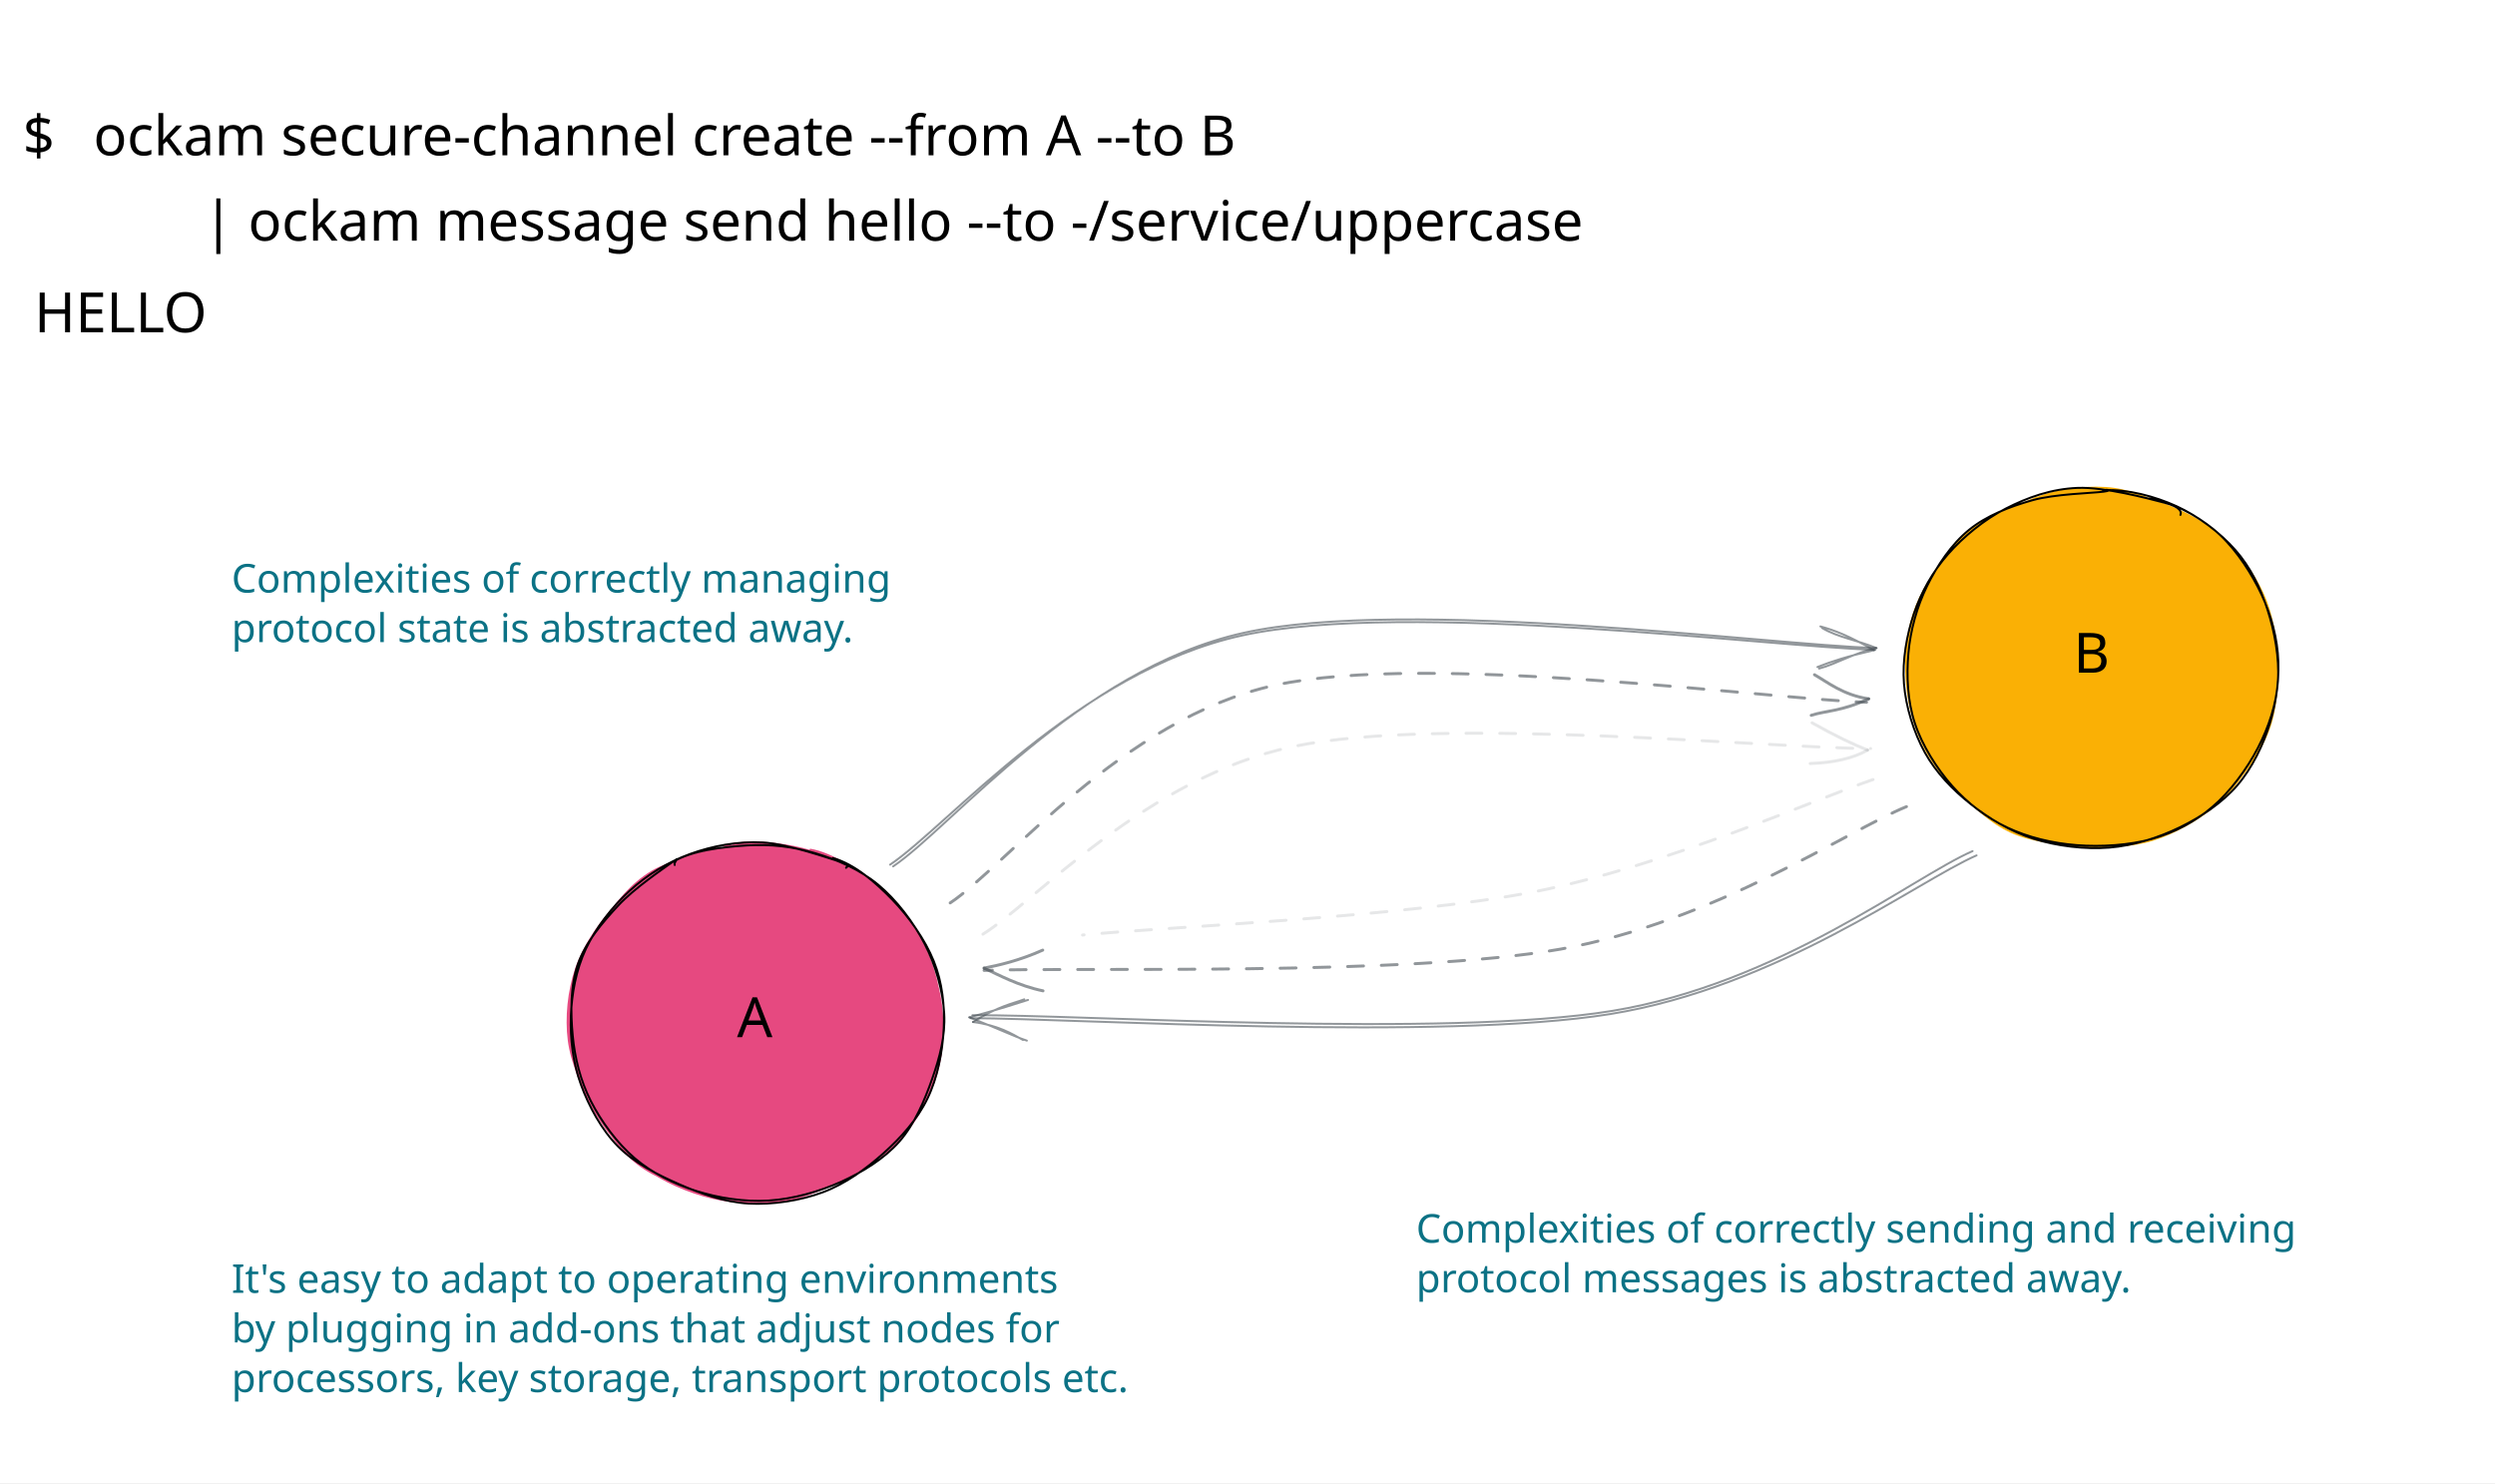
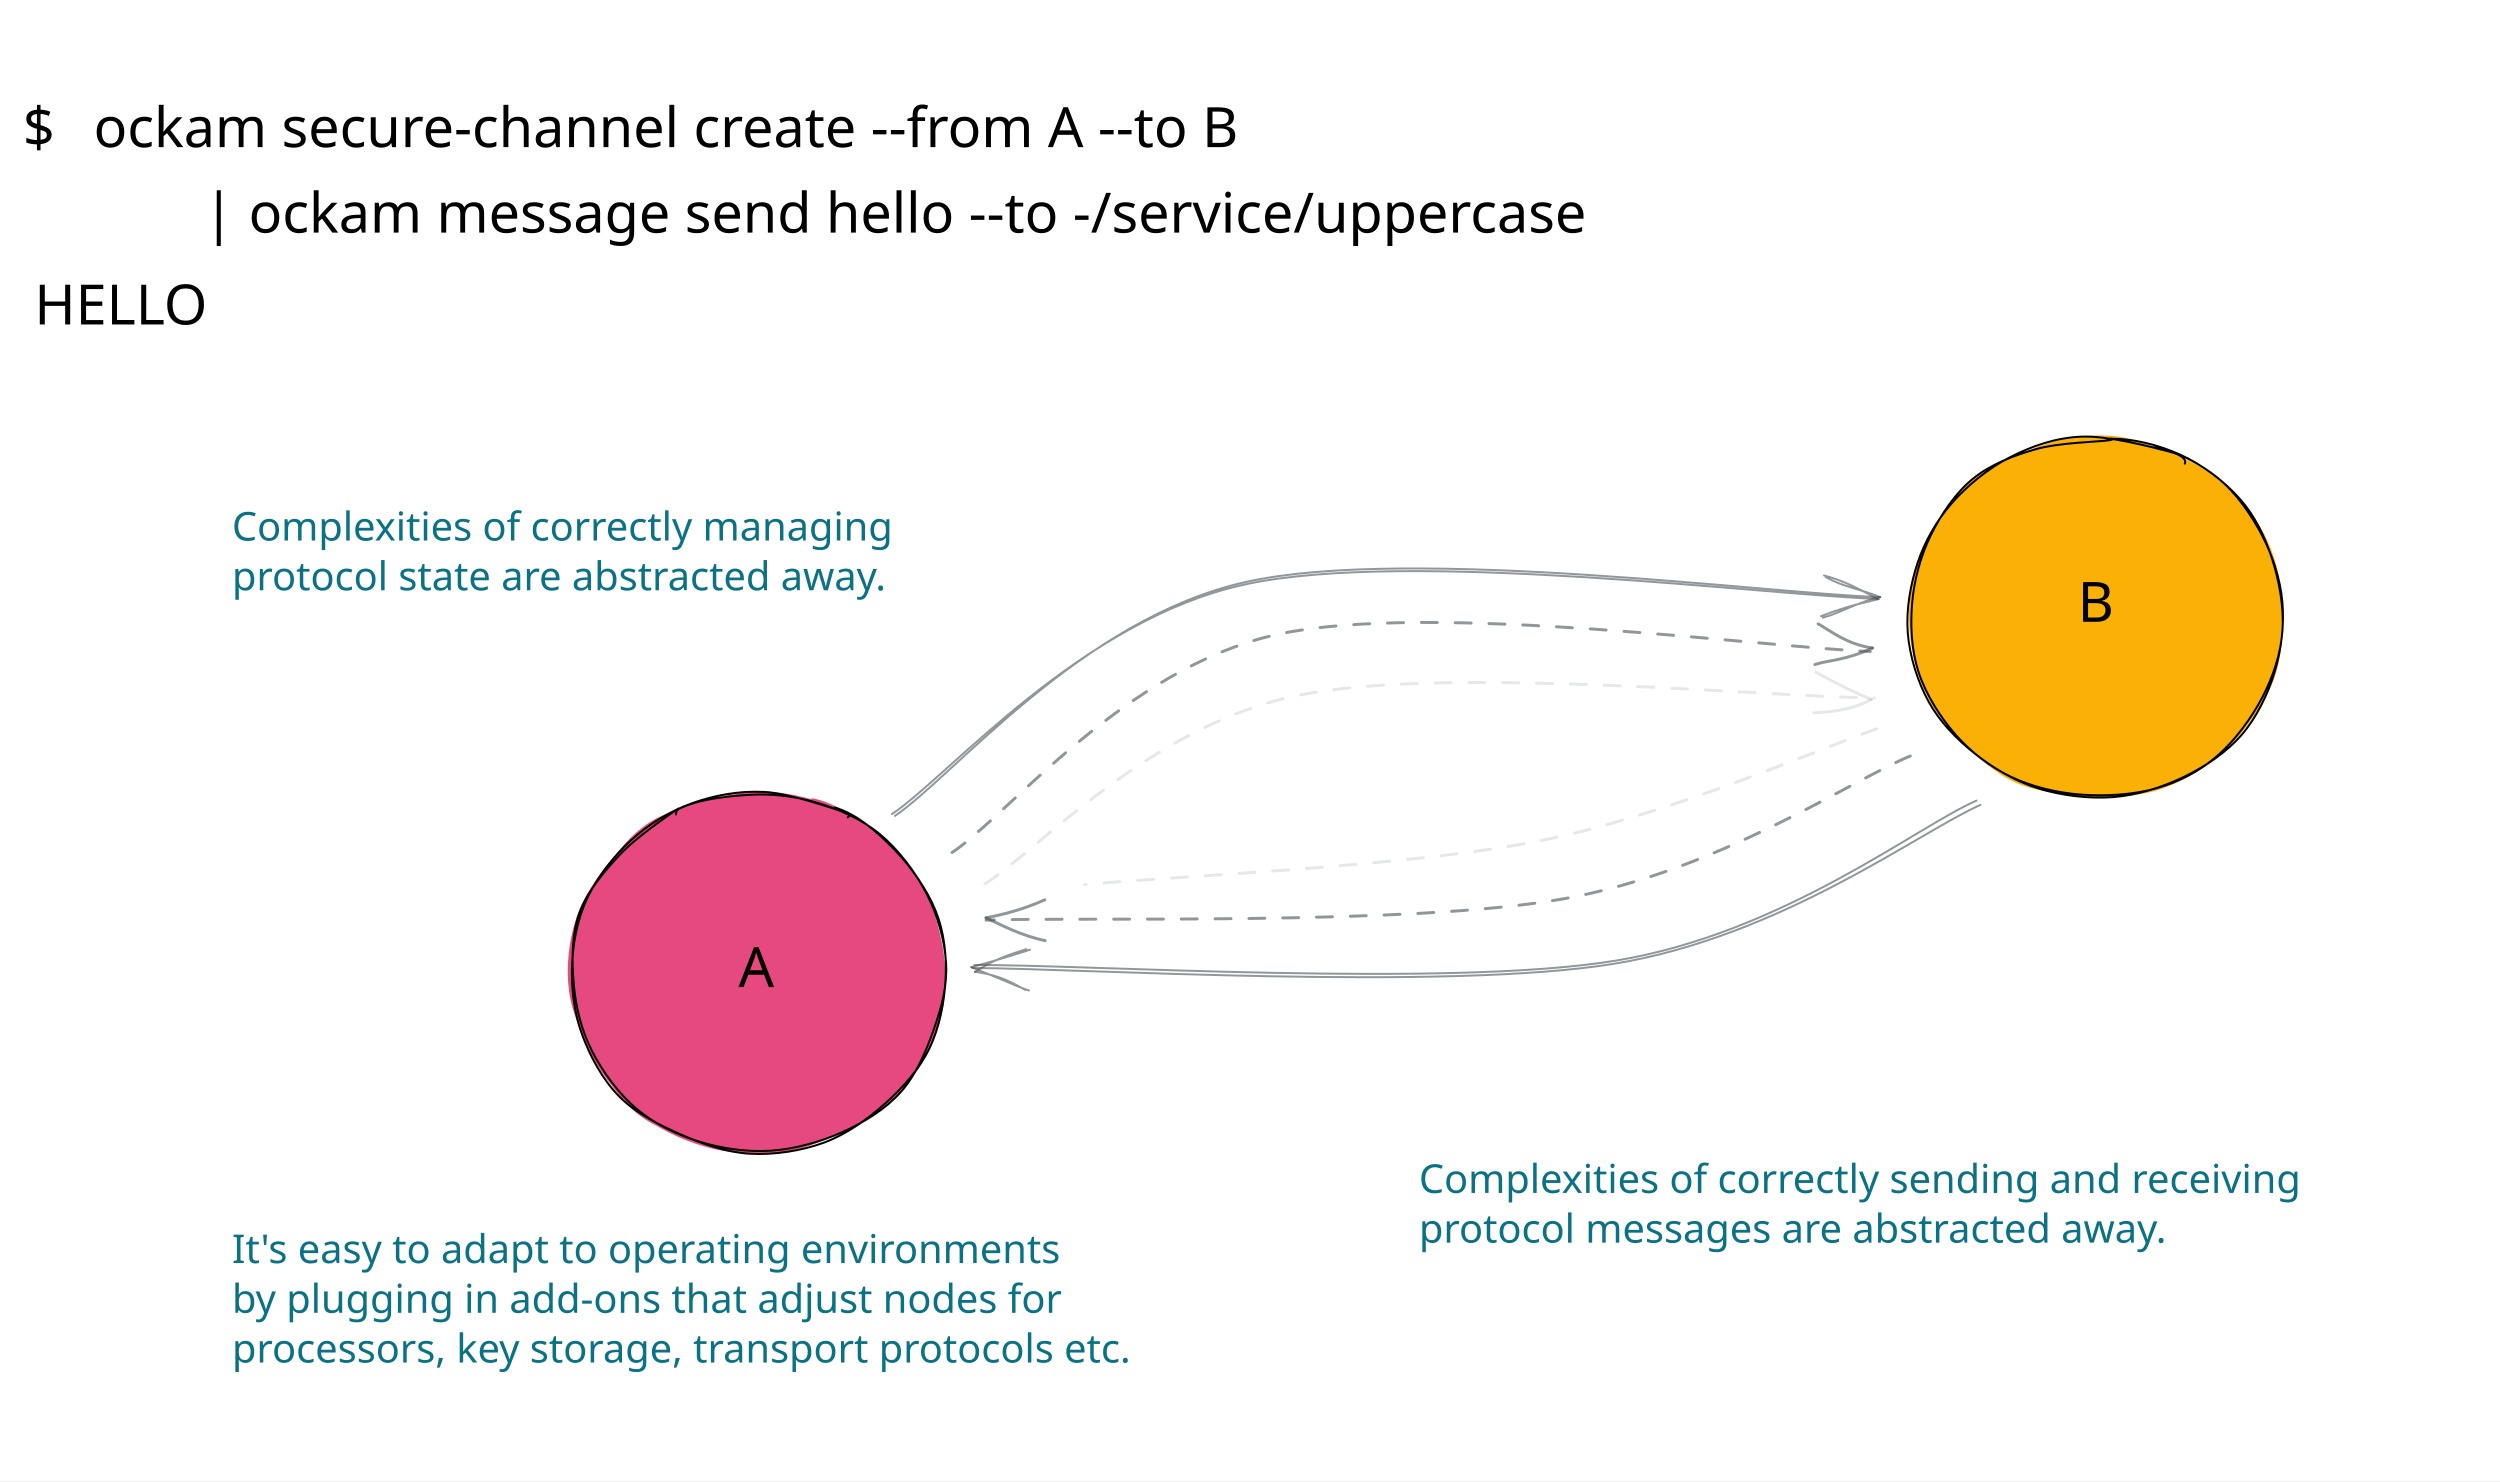
- <svg xmlns="http://www.w3.org/2000/svg" version="1.1" viewBox="0 0 1257.012 747.191" width="1257.012" height="747.191">
+ <svg xmlns="http://www.w3.org/2000/svg" version="1.1" viewBox="0 0 1257.012 744.68" width="1257.012" height="744.68">
  
-   eyJ2ZXJzaW9uIjoiMSIsImVuY29kaW5nIjoiYnN0cmluZyIsImNvbXByZXNzZWQiOnRydWUsImVuY29kZWQiOiJ4nO1cXFlX28hcdTAwMTJ+z6/QIXPOfcGd3pe8QVxiXHUwMDA0QlxiuWG/MydHtmVbIEtGXHUwMDEyNmYm//1Wy2B5kVx1MDAxN8BhlMzowdjdUqvUXd9XS5f485XjrKX9jrf21lnzbmtu4Ndjt7e2btu7Xpz4UVxiXTT7nUQ3cS07s5WmneTtmzdup4OaflqNoitUi9qDy7zAa3thmsCJ/4PfjvNn9jlyo9irpW7YXGa87IKsK79cdTAwMTchnEw2XHUwMDFmRGF2Y4qx0Fx1MDAwNlx1MDAxYiaGZ/jJXHUwMDE23DD16tDdcIPEy3ts09pJvHO30fNNXHUwMDFjf0jq58r/VnHVWX7fhlx1MDAxZlx1MDAwNF/TfjB4LLfWuolHpErSOLryTv162rKSTbRcdTAwMGavS1wimLb8qji6abZCL0nGrok6bs1P+7ZccuNh62BcdTAwMWHeOnnLLfzihFwiRmj+lP3BwyNiXGLHcqRjIMm7KIhiK0lcdTAwMWG7YdJxY5j/XFyeqlu7aoJQYX3+eb2H56RMIUyIXCJa5XdqeX6zlUK3oqpAXHUwMDBlL1tcdTAwMDFiXHUwMDA0I1xcXHUwMDFhooY99s6d3XqmXHUwMDBlf4zOUVi/n6PwJlxicmFtx/tcdTAwMTFcdTAwMTXKr7np1N3BQlx1MDAxM6mxXHUwMDEwXHUwMDE0w+fIXFxcdTAwMDZ+eDU5XFxcdTAwMTDVrnLdyFq/r1x1MDAxN2ulXHUwMDE3XHUwMDA0ficp1EljZmkkUZJKo1xyU0trpEeawvz3TEV3jcuNy13/snezwWZo5IRm/V36SJikiFx1MDAxMEFcdTAwMTlnalxcKzmTiMnJnlx0tXyNs2OuSr5uuFWAd4E6ao0k12PjXHUwMDBmlZFoglxio5pM61wi6IdR2miyMlW878h1Z2RVW43t6NtpNXRNr9s5XG4wP65dh8OHXHUwMDE5UzQ3jqPe2rDn+/q8cdtsj9Odg+NGN/nQ3Lvuf9ruXHUwMDFlna1g3OaH7k59o3raXGKuv3Vd1ozb0V17XHUwMDA1457SrebV4V6lWmuY5nGDnV987pNcdTAwMTWMXHUwMDFiXFycV/d1r/ut8pVcdTAwMTFfNru0U/24XG55t5Pzdlx1MDAxY2xtmW039v2b3mHIN5dcdTAwMWL3/ts8glKKXHT5XHUwMDAyXHUwMDA0RdlMm0mUXHUwMDAxMbAgOYctYii2c9I429hcdTAwMGWqXHUwMDA3rpDVm657fdy/LTdDSW1cdTAwMTBVgpkxq2SvlYQjTbDgUj+ToDzJjcarIyjo4lxcgP1YnbH8l6FcdTAwMTaPW0KGemkmSb3btJBGiJxszWlEXHUwMDExQ1x1MDAxOVx1MDAxM2xpXHUwMDFhiS6uI/ntU/ROXlx1MDAxY388PGxcdTAwMWNWd1x1MDAwZo7K7nrDPCPJsFx1MDAxNmbS01x1MDAwMf5Aimv8bFwimet801xcnCGHsCnqoJwzo5h+XHUwMDE5N/uxupcvcVx1MDAxNKZf/bssdNNjrdtu21x1MDAwZvpjq5QpJUzPxujkJVx1MDAxZdwuu16MnbhcdTAwMTH4zTBDnddcdTAwMThX5dSHKHbYnUadvLdcdTAwMDY3dmG4eLc++Vx1MDAwMFHsN/3QXHKOhkKsXHUwMDFhQFxmVEpIrsjS+Fx0d/eublx1MDAxYo3Lfvzp4ux9es07l1637PhcdTAwMDGTJpFRXFziKVx1MDAwMFx0zFx1MDAxMTZC4bHQduVcdTAwMDCiy1x1MDAwMFxiTLLgXHUwMDAwIGp+QVx1MDAwNG2WXHUwMDAxQZvzXHUwMDExNDCBha6snlx1MDAwNSGCNSdcdTAwMTBr8uUxNN/pKSmGtKCIY07NmKXJbFx1MDAxMLXR9oIk0GtuXHUwMDA0XHUwMDE2yping4hcdTAwMWKGrHlRmGuFiTbTmFwiRFwiXezXQsxccq64fpRfmztUXHUwMDBmKkLvW76/MOSS1I3TTT+s+2FzXFyw+8zm7lx1MDAxMkFSXHUwMDA20tqNlbKCXHUwMDExw0Qowlx1MDAxNCy9oppcdTAwMTExclrT7VipKZJUaVxmXHUwMDEzp2DRYXmnnt5cdTAwMGLri6Wan1xcXHUwMDFhkVxuI6wkXHUwMDE2lFx1MDAxYVx1MDAwM0IpZZSeXHUwMDE2SlwiTmCNKaOGXHUwMDExQviUTIGbpO+idttPYfJcdTAwMGYjP0wnJzmbzVxyXHUwMDBi9pbnTpFcdTAwMDY802jfJCt07IjjgU3+zclRk/1cdTAwMTh+/2O98GyYWiS0XHUwMDE5i9PsUck1edFcdTAwMTAzYTFcdTAwMThcdTAwMDdcdTAwMWKEXHUwMDE5VkwpqUBcdTAwMDNcdM3HezX697FeXHUwMDA1cMFst5xcdTAwMTBcdTAwMDbqZZaP7nsnp19Ogr3TnTo/37ig3kVcdTAwMTNcdTAwMWZcdTAwMWaXnVx1MDAxMlx1MDAwNdHIiMmcdJaAVFx1MDAxOCk8sa7TXkVcdTAwMTWAJ55OiEzkVmlIgVwil/Ge+iS3mVBcInJBSu9V4LHWOV5cdTAwMDXgvFx1MDAxM3i3fup7iVx1MDAxMzWcWlx1MDAxNNuNnKDvtN3QXHUwMDA129/8PezEUVx1MDAxYdWiwFx1MDAwMdinnuMnjluFpXBrILjj9tw+KnRNOFx1MDAxYrvbj3ZNVvQkT8MyV7OwzKRcdTAwMTRcdTAwMWOsw/JcdTAwMTF23Yjr+tFcdTAwMDevXHUwMDFke7e4V9n55G1cdTAwMWWdl1x1MDAxZMpgSFx1MDAwNFKSyWksK6NcdTAwMTGV1lx1MDAwNM6NXHUwMDEwnollwOgyWFbUXHUwMDA2+1x1MDAwNP9EMfZcbrCceJmL4bhh3YEmz++Ow6Fcclx1MDAwZuo24aqfXHUwMDBl2896sqfFMoLPTFx1MDAwN1xisChcdTAwMWOi4eVDmfl51tWAve4mLW+1sYxcdTAwMDZPk5KJ9HhcdTAwMTbLcI64lMrMzaetIJaRzO5QasYgZlx1MDAwMvotStJjjaZcdTAwMTJ795k2glx1MDAxObjjXHUwMDFjP8ak/7rBjF1MqsDdXHUwMDE0xm5fSJKnW4ZhXHUwMDAzxUgzXG7rrVx1MDAxOag4xFx1MDAwZdNxw2pjXHUwMDE5iLAow1x1MDAxYcNUSU0pMyP1XHUwMDA3o1JcdTAwMTHrl1x1MDAxYlx1MDAwNiopXHUwMDE54/LnjmakXHUwMDAw9PCCaCbX5YXhzCxkZFx1MDAwM1x1MDAxOYNcZsQy1Nhcblx1MDAwN3vKI6OZmaxcYks1M5xcdTAwMDHDzrWhePlwZv42UVl9IGYgttZcdTAwMWOCRKMgvJvcsjRIXHUwMDFigD0zWlx1MDAxMTWSo1xcPTveJ2VcdTAwMDXD2Fx1MDAxOMy5yUPNIT1qgrhiXHUwMDA2/FPANKA/P+Uh40NAQVxihKG/Mkc+ho7At8VUSSmJZJhTMnLWfWpcdTAwMDXCWW3AMFx1MDAxMoIlZlx1MDAxMDc+jSNcdTAwMWaThYLbKFhpLVx0kKTUQsppsThcdTAwMTJcdTAwMWP4XHUwMDEzzDJMK5FS/9QkWbG771x1MDAwNsM0XHUwMDAz749rtz2UmdDrhePNRos9pnCyKsYkc4JGXHUwMDEwx2hY2KVcdHP+/ndZ/UjCrLGCiFFcdTAwMDGmwGaNpMSyvSUjbGZcdTAwMGXQJlxmt1brhzqUXHUwMDEyXHUwMDAxgIwy1JAxSXLGpFx1MDAwMG+gJFxumkIl1XlcZvTAmFxuK6GBNv+lzGGOXHUwMDFjVlx1MDAwNVxcXHJb0ylJnlx1MDAwNMlcdTAwMWQ4arO0Wlx1MDAxM6rA22Pa/HjGpNwwg4VkYKTBP5JcdTAwMDW+Llx1MDAwNS+MMHCh4DTOwFH6yVx0U3FcdTAwMDSePdNC8DHdtoeiSIDW0qFWL1x1MDAxY24mVOwxXHUwMDA1kpXR5UiRymRcdTAwMDU5xFx1MDAwNlRcdLV8ue78sp6y0qU2XHUwMDFhXGaVKdiFXHUwMDA3n1x1MDAwNFbYXHUwMDE4Slx1MDAxNofdlD6DJblAcFx1MDAxNyxBnSjHRSxcdJytlTaFheRcIuNy9UvT4yOibsqlwTBVmlt21KKAiTSSTGhl9MBcZk5cdTAwMTPRyoNu4ERcbiGiXHUwMDAxX1JjTcW0P0lcdTAwMDViXHUwMDFj3CVitGCgdWTazf2Z6JFcYokmNt/tUVx1MDAxOVHkRUPMhMXDQFhcdTAwMDLuhFx1MDAxNkDCQq3Mg6SETrZcdTAwMGVjbim4wlZplnch51x1MDAxNk2XlVx1MDAxM1x0qFwisiW8fKquXHUwMDAyXFwxXHUwMDA0cdFkne7KSVx1MDAxMVx1MDAwMno088VcdTAwMWGdwXycsYdcdTAwMDE2XHUwMDFjXGY4IF+jX5BcdTAwMGZcdTAwMWbDPVx1MDAwNFx1MDAxY0FcZm6Ftpk8js20v8hsVlx1MDAxMFRbaWAoYCCyoKRi/EFWy0pjfav22DAyikoxQUpAVXqwxbZwiFx1MDAwMq20x4g+PpKGZm1+XG460zFcdTAwMDNcdTAwMDayO4Jy+f2Q/lx1MDAxN3zwJfx4eXfalKfX5OiYvNuqlD3xx1x0Q1nZ//TrfZwhvtAve3Z1ZIFcdTAwMWI2XVx1MDAxZMm4Zlx1MDAxMMzo4j2PXHUwMDFjaF9MXHUwMDFhn22fmq2Tve7hbqNXv/rWbj3UtZdyh3TpXHUwMDFhyt/KUEP529NqXGaInFx0M0GMXHUwMDEyXHUwMDAw6OVhZnaD6lx09vb6XHUwMDFicv9CJMF72roofY1cdTAwMDHnXHUwMDA2McVcbiz9y8BMUrVcZs6osrtRXFxcdTAwMTRb9X9cdTAwMDTOYCi37SReXHL0plJruWHoXHUwMDA1Ti32bNFNpdKIo7azXHUwMDAxX9LIKUVV82PEfVx1MDAxYXb17NxcdTAwMDWhhjGItZZ/+/3WdK9uI5lcdTAwMWOcblx1MDAxY6VHweVcdTAwMTGPXHUwMDBlSv9cboFNskvMXHUwMDA0XHUwMDExk+/yUS1fXHUwMDAwvCrfr5n7XG5cdTAwMDGAXHUwMDFjwmz6XHUwMDBmXHUwMDA271/OXHUwMDAwXHUwMDBm96UzWYmN0/KCIFx1MDAxYWCg8ibx4q5f897cdDpeXFxzR99e/ftA/Fx1MDAxNLGfXHUwMDA2ZjUnXHUwMDExSUGPXHUwMDE5Wd5cdTAwMTB/Zo390zPtn7Rjc6H3r8hRXHUwMDEyXHUwMDA2ZccyoHVcdTAwMDaWXHUwMDE5o0hcdTAwMTiyoPznuVg2S71OR4j9V1x1MDAwMdzI0jm86sWw/OH9/v7nMqBzIMiT8GZm75PanCmmlOLlXHUwMDAx986waszUdtzqXHUwMDFjXHUwMDFjfdG79bttUis74GZcdTAwMTfKa8qQ4Fx1MDAwNI9DcdXFtVx1MDAwMlx1MDAxN1x1MDAxNNdcdTAwMTYktJjNZmNGi1x1MDAxMVdKKC1dXbub/idxPDfpO2BM3LrbSe2XXGJMiZvaXG5UL+z6cVx1MDAxNGaS/1x1MDAxZVb7Tie4adqyc8dcdTAwMGbh/HolXG5cdTAwMTMnbbkp/Li8SVInjOpe4jSiOCtXrcFsRHGy7lxceX0nSaNcdTAwMThs2LozWJUoTp2HilaQIa0hp1x1MDAxMNNSvyimSzYjXHUwMDAzcnl1T9lrbqfz1Vb5rz2kJkFcdTAwMTf9+v2y58+11vW93mbRf67JXHUwMDBlO2pGWJZcdTAwMTm8LFx1MDAwMfv91ff/XHUwMDAzOTqeXHUwMDBiIn0=
+   eyJ2ZXJzaW9uIjoiMSIsImVuY29kaW5nIjoiYnN0cmluZyIsImNvbXByZXNzZWQiOnRydWUsImVuY29kZWQiOiJ4nO1cXFlX28hcdTAwMTJ+z6/QYeac+1x1MDAxMnd6X/JcdTAwMDYhXHUwMDEwXGIh5Ib9zlx1MDAxY45sy7ZAlowkbMxM/vutlsGyvFx1MDAxYlxmY5LRQ1wid0utUnd9Xy1d4q83jrOWdlve2ntnzbutuIFfjd3O2lvb3vbixI9C6KLZ7yS6iSvZlY00bSXv371zWy1U99NyXHUwMDE0XaFK1Ozd5lx1MDAwNV7TXHUwMDBi01x1MDAwNC78XHUwMDFm/Hacv7J/XHUwMDA3XHUwMDFlXHUwMDE0e5XUXHLrgZfdkHXlz1wiXHUwMDE0q+Hm/SjMXHUwMDFlTDjHWnLOTP9cbj/ZhFx1MDAwN6ZeXHUwMDE1umtukHh5j21aO46379Y7vonjT0n1TPlcdTAwMTclV53mz635QfA97Vx1MDAwNr3XciuNm3hAqiSNoyvvxK+mXHL79KH2/n1JXHUwMDA005bfXHUwMDE1Rzf1RuglSeGeqOVW/LRr2zDut/am4b2Tt9zCL04oYoSKfqO9jVKJuFC40NGT5ENcdTAwMTREsZUkjd0wabkxzH8uT9mtXFzVQaiwOv26zsN7UqZcdTAwMTAmRFx1MDAxMa3yJzU8v95IoVtRjqQycrAz8bJcdTAwMDUgRjDCpSH5XG7aXHUwMDA3t3aqmTb8OThFYfV+isKbIMhltVx1MDAxZFx1MDAxZlx1MDAwNzQov+emVXV760ykxkJQXCJcdTAwMTWXst9cdTAwMWb44dXwcEFUucpVI2v98Xa8UnpB4LeSsSppzESFVJJKo1xyU3MrpEfqwvz3VEV3tcv1y1x1MDAxZP+yc7POJijkkGL9U+pImKSIXHUwMDEwQVx1MDAxOWeqqJScScTkcM+QVv6Gs2OqRv5Wc8tcdTAwMTiLMdqoNZJcXFx1MDAxN8bv61wi0Vx1MDAwNFx1MDAxMUZ1XHUwMDAxXHUwMDEyPV1cdTAwMTRcdTAwMTRcdTAwMWKljSZLU8X7jlxcd1x1MDAwNla1UduKLk7KoWs67dZhgPlR5Trsv0xB0dw4jjpr/Z5cdTAwMWZvp43bZLucbu9cdTAwMWbV2smn+u5198tW+/B0XHTj1j+1t6vr5ZNacH3Rdlk9bkZ3zSWMe0I361dcdTAwMDe7pXKlZupHNXZ2/rVLljBucH5W3tOd9kXpOyO+rLdpq/x5XHUwMDE58m4lZ8042Nw0W27s+zedg5BvzDfu/dlcdTAwMTSCwkox8Vx1MDAxMlx1MDAwNEVcdTAwMTlcdTAwMTluzVx1MDAxOcqAXHUwMDE4WJD5TSbbPq6drm9cdTAwMDXlfVfI8k3bvT7q3q42Q0ltXHUwMDEwVYJcdTAwMTksh6ymJFx1MDAxY2mCXHUwMDA1L9qrR1x1MDAxMJQnudF4eVx1MDAwNFx1MDAwNV2cXHUwMDBisFx1MDAxZsszlv8y1OxxV5ChXppJUu82XHUwMDFkSyNEXHUwMDBlt+Y0ooihjFx0NjeNROfXkbz4XHUwMDEyfZDnR59cdTAwMGZcdTAwMGVqXHUwMDA35Z39w1X3vGGekWRYXHUwMDBiM+zpXHUwMDAwfyDFNX4ykUz1vWkuTp9D2FxidVBcdTAwMWJcdTAwMDIppl/EzV5Y9/IljsL0u39nZ5nqQuuW2/SDbmGVMqWE6VlcdTAwMWacvMSDx2X3i8KF64FfXHUwMDBmM9R5taIqpz5cdTAwMDSx/e40auW9XHUwMDE1eLBcdTAwMGLDxTvV4Vx1MDAxN4hiv+6HbnDYXHUwMDE3YtlcdTAwMDBioFJCckXmxk+4s3t1W6tdduMv56dcdTAwMWbTa9669Nqrjlx1MDAxZjBpXHUwMDEyXHUwMDE5iMvwXGKAXHUwMDA05lxim1x1MDAxOVx1MDAwMezTXHUwMDAxROdcdTAwMDFcdTAwMTCYZMFcdTAwMDFA1PyEXGLaWFx1MDAwNVx1MDAwNG1MR1DPXHUwMDA0jnVl9SRcYlx1MDAxMaw5gViTz4+h6U7PimJIXHUwMDBiijjmtJhiyWxcdTAwMTC10bYhvODmXHUwMDBlQ4hcdTAwMWKBhTLm8SDihiFrXlx1MDAxNOZaYaLNKKZcYpFIj/drIeZcdTAwMDZXXFwv5NfmXHUwMDBl1YOK0PuWXHUwMDFmL1xmuSR143TDXHUwMDBmq35YL1xudp/Y3JkjSMpAWrmxUpYwYphcYkWYgqVXVDNcIlx1MDAwNi6ruy0rNUWSKo1h4lx1MDAxNCw6LO/I23thdbZU05NLXHUwMDAzUmGElcSCUmNAKKWM0qNCScRcdKwxZdQwQlxiXHUwMDFmkSlwk/RD1Gz6KUz+QeSH6fAkZ7O5bsHe8NxcdTAwMTHSgHdcdTAwMWHsXHUwMDFiZoWWXHUwMDFksVx1MDAxONjkZ06OmuxH//zPt2OvhqlFQptCnGaPUq7Js4aYXGKL3jjYIMywYkpJXHUwMDA1XHUwMDFhSGg+3pvB/1x1MDAxN/UqOJ5IiVx1MDAxNmeGYDY/I3aOT75cdTAwMWRcdTAwMDe7J9tVfrZ+Tr3zOj46WnVGXHUwMDE0RCMjhjPSWf5RYURne+VlwJ14PFx1MDAxZjKVU0mfXHUwMDAxRS7jPfNJblx1MDAxM6FE5II8Z/abSsX5U51cblxcaJ3iVFx1MDAwMMxbgXfrp76XOFHNqUSx3cZcdLpO01xyXTD99T/CVlx1MDAxY6VRJVxuXHUwMDFjQH3qOTCZjluGtXArILnjdtwuXHUwMDFh65pwVnjcc7smy3qVx4GZT/ZvJCGMY7HAZkLViOvq4SevXHUwMDE5e7e4U9r+4m1cdTAwMWOerTqawZRcYqQkk6NwVkYj0GswglNjhCfCXHUwMDE5YDpcdTAwMGacVUYsXHUwMDA0v8xmXHUwMDE2I2ahzazngnPiZU6G44ZVXHUwMDA3mjy/XVx1MDAwNERcdTAwMTNe1K3DXa9cdTAwMGbeT3u1x8Uzgk9MXHRcYiY0h4h4fuM9Pde6XHUwMDFjuFfdpOEtN57R4G1SMpRcIs/iXHUwMDE5zlx1MDAxMZcjm8nLj2cks7uUmjGImzhcdTAwMWabqMdcdTAwMWGNuFx1MDAxMffZNnCwwCVcdTAwMDdm/jeg6YVcdTAwMGWUKmKMMHZcdTAwMGJDkjzl0lx1MDAwZlx1MDAxZChGmlFYb81AxSF+XHUwMDE4jVx1MDAxZJZcdTAwMWLPQJRFXHUwMDE51lx1MDAxOKZKakqZXHUwMDE5qEFcdTAwMTiUiljf3DBQSclcdTAwMTiXrzuikVx1MDAwMtDDx0Q0uS7PXGZpJiEjXHUwMDFiyFx1MDAxOGQgnqHGVjnYS1x1MDAxNoxoJrJcIptcdTAwMWPSXHUwMDEwMO1cXFx1MDAxYorn37CcvlW0ql5cdTAwMTAzXHUwMDEwX2tcdTAwMGWBolFcdTAwMWPz4W1Lg7RcdTAwMDHYM6NcdTAwMTVRXHUwMDAzecrls+N9YlYwjI3BnJs8qujToyaIK2aYlIBpQH9+yUPWh4CCXHUwMDEwhlx1MDAxNym3eHVcdTAwMWO5XGJcdTAwMWSBd4upklJcdTAwMTLJMKdk4Kr79FxuxLTagGEkXHUwMDA0S8wgeHxcdTAwMWNHLpKJgscoWGktXHSQpNRcIvc4c7E4XHUwMDEyXHUwMDFj+Fx1MDAxM8wyTCuRUr9qkizZXHUwMDFkeINhmoH3i9ptXHUwMDBmZYb0euZ4k9Fij1x1MDAxMZwsizFcdJ9YXHUwMDE1yUBcdTAwMWOjYWHnJszpe+Cr6kdcdTAwMTJmjVx1MDAxNcSMXG4wXHUwMDA1Nlx1MDAwYucklO0vXHUwMDE5YbNzgDZhuLVaz+pQSlx1MDAwNFx1MDAwMDLKUENcbpLkjElcdTAwMDHeQElcdTAwMTQ0hUqq8yDogTFcdTAwMTVWQlx1MDAwM23+S5n9PDmsXG64XHUwMDFhIFx1MDAxOba5kFFcdTAwMDeO2kyt1oQq8PaYNs/PmJRcdTAwMWJmsJBcZow0+EdyjK9LwVx1MDAwYiNcZlxcKLiMM3CUXjlhKo7As2daXGJe0G17KIpcdTAwMDRoLe1r9czhJkLFXHUwMDFlIyBZXHUwMDFhXVx1MDAwZVx1MDAxNKpcZtElhdiAKqHmz7JNL+1ZVbrURoOhMmN24sEngVx1MDAxNTaGktlhN6VPYEkuXHUwMDEwPFx1MDAwNUtQJ8rxOJZcdTAwMDTO1kpcdTAwMTfL9lx1MDAxZfhRZFxcrn5qelxcIOqmXFxcdTAwMWFcZlOluWVHLcYwkUaSXHStjO6ZwVFcIlp60FxynEghRDTgS2qsqVx1MDAxOPUnqUCMg7tEjFx1MDAxNlxmtI6MurmviVx1MDAxZYmQaGhcdTAwMDPeXHUwMDFlpVx1MDAwMUWeNcREWDxcZoQl4E5oXHUwMDAxJCzU0jxISuhwa77zILjCVmnmdyGnXHUwMDE2Tq8qJ1x1MDAxMlBFZMt4+UhtXHUwMDA1uGJcYuKi4VrdpZNcIlx1MDAwNPRo4rc1OoN5kbH7XHUwMDAxNrHbQ+Be/Mx8uFxi91x1MDAxMHBcdTAwMDQxuFx1MDAxNdpm8jg2o/5cIrNZQVBtpYGhgIHIjLKK4ossl5Vcbn3L9tgwMopKMURKQFW6t8k2c4gxWmmPXHUwMDAxfVxckIYm7X+KgUTXyNd9XHUwMDEyaymlnn9DpPtccu9/XHUwMDBiP1/endTlyTU5PFwiXHUwMDFmNkurnvnjhKGs9n/0XHUwMDEzP5vRnemYPblEcoxcdTAwMWY2WlwiybhmXHUwMDEwzejxm1x1MDAxZTnSvpk0Pt06MZvHu+2DnVqnenXRbDxcdTAwMTS3L3uTVIAjkVx1MDAwYvTchZS/r0Ih5e+PqzMgelwiziCAw9iQXHUwMDAxXHKbXHUwMDA1M7NcdTAwMTOUj7G3212Xe+dcIlx0PtLG+cqXXHUwMDE5cG5cdTAwMTBTbIypf1x1MDAxOZhJqubBXHUwMDE5VXY7iovxZv2XwFx1MDAxOVxm5TadxKuA3pQqXHI3XGa9wKnEnq28KZVqcdR01uEkjZyVKG1eRNxHYZfiidjlRDGJ6fzQvTXtq9tIJvsn64fpYXB5yKP9lf+KwObYJWaCiOHP+Vx1MDAxONYvXHUwMDAwXZVv10z9ilx1MDAwMCBcdTAwMGVRNv2Fofu300PDfelMVmLjNLwgiHpcYii9S7y47Ve8dzetllx1MDAxN1fcwVx1MDAwZlj/OVxiP0bsx5lhM1x1MDAxMcosU9JFyn++streyan2j5uxOdd7V+QwXHSDVccyoHVcdTAwMTKWXHUwMDA1R1x1MDAwMvyQ6dU/T8WymeuLOkLsX1x1MDAwYuBG/sLu7qePe3tfV1x1MDAwMZ09QVx1MDAxZYU3IyZuk1LMwHBcdTAwMThi5k9yfTCsXHUwMDFjM7VcdTAwMTU3WvuH3/RO9W6LVFZcdTAwMWRwk4vlNWNIcIKLUFxcdnWtwGOqa8fks5hNZmNGxyNu2VBcdTAwMDJoXHUwMDBmVMc+d3ntTvqfxPHcpOuAMXGrbiu1J1x1MDAxMZhcdTAwMTI3tVx1MDAxNahe2PbjKMwk/yMsd51WcFO3leeOXHUwMDFmwvXVUlx1MDAxNCZO2nBT+HF5k6ROXHUwMDE4Vb3EqUVxVq5agdmI4uStc+V1nSSNYrBhb53eqkRx6jxUtIJcZmlcdTAwMDU5YzEt9YtiesVmpEcub+4pe81ttb7bQv+1h8wk6KJfvV/2/L3W2r7X2Vx1MDAxOPfHa7LDjppcdTAwMTGWZVx1MDAwNi/Lv/548+P/wJKfLCJ9
  <defs>
    <style class="style-fonts">
      @font-face {
        font-family: "Virgil";
        src: url("https://unpkg.com/@excalidraw/excalidraw@0.14.2/dist/excalidraw-assets/Virgil.woff2");
      }
      @font-face {
        font-family: "Cascadia";
        src: url("https://unpkg.com/@excalidraw/excalidraw@0.14.2/dist/excalidraw-assets/Cascadia.woff2");
      }
    </style>
  </defs>
-   <rect x="0" y="0" width="1257.012" height="747.191" fill="#ffffff" />
-   <g stroke-linecap="round" transform="translate(10 10) rotate(0 618.5059 363.5957)">
-     <path d="M-0.01 -0.51 C423.74 2.5, 847.19 3.25, 1236.73 0.4 M-0.37 -0.28 C417.07 -4.74, 834.46 -4.89, 1236.85 0.05 M1237.29 0.75 C1238.83 150.44, 1238.73 300.79, 1236.67 727.28 M1236.61 -0.3 C1235.92 145.46, 1236.19 290.84, 1236.93 727.38 M1237.23 727.74 C802.27 731.09, 368.6 731.9, -0.01 727.74 M1237.26 726.81 C885.45 723.42, 533.28 723.31, -0.32 727.16 M0.4 727.41 C-0.47 449.11, -0.67 169.7, 0.68 0.59 M-0.11 727.23 C1.27 559.21, 0.53 391.63, 0.2 0.29" stroke="transparent" stroke-width="1" fill="none" />
+   <rect x="0" y="0" width="1257.012" height="744.68" fill="#ffffff" />
+   <g stroke-linecap="round" transform="translate(10 10) rotate(0 618.5059 362.3398)">
+     <path d="M-0.01 -0.51 C423.74 2.5, 847.19 3.25, 1236.73 0.4 M-0.37 -0.28 C417.07 -4.74, 834.46 -4.89, 1236.85 0.05 M1237.29 0.75 C1238.82 149.92, 1238.72 299.75, 1236.67 724.77 M1236.61 -0.3 C1235.92 144.95, 1236.19 289.83, 1236.93 724.87 M1237.23 725.23 C802.27 728.58, 368.6 729.38, -0.01 725.22 M1237.26 724.3 C885.45 720.9, 533.28 720.8, -0.32 724.65 M0.4 724.9 C-0.47 447.56, -0.67 169.11, 0.68 0.59 M-0.11 724.72 C1.27 557.28, 0.52 390.28, 0.2 0.29" stroke="transparent" stroke-width="1" fill="none" />
  </g>
-   <g stroke-linecap="round" transform="translate(959.8027 246.1738) rotate(0 94.32422 90.56641)">
+   <g stroke-linecap="round" transform="translate(959.8027 219.9082) rotate(0 94.32422 90.56641)">
    <path d="M90.86 -0.34 C102.19 -2.18, 114.89 1.93, 126.2 5.85 C137.52 9.77, 149.7 15.4, 158.75 23.17 C167.81 30.95, 175.72 42.07, 180.54 52.51 C185.35 62.95, 187.14 74.33, 187.65 85.81 C188.17 97.29, 187.66 110.3, 183.63 121.4 C179.59 132.5, 171.68 143.93, 163.46 152.42 C155.24 160.9, 145.07 167.52, 134.32 172.31 C123.58 177.1, 111.05 180.74, 98.99 181.16 C86.93 181.59, 73.37 178.9, 61.96 174.86 C50.54 170.82, 39.38 164.56, 30.48 156.92 C21.59 149.28, 13.64 139.47, 8.58 129.03 C3.52 118.59, 0.69 105.93, 0.13 94.28 C-0.42 82.64, 0.95 70.14, 5.23 59.16 C9.52 48.18, 17.59 36.78, 25.83 28.4 C34.07 20.02, 41.56 13.43, 54.69 8.85 C67.81 4.28, 93.7 1.44, 104.58 0.94 C115.47 0.45, 120.17 4.37, 120.01 5.87 M63.56 5.41 C74.34 0.3, 89.19 -1.56, 100.98 -0.82 C112.77 -0.09, 123.67 4.54, 134.31 9.82 C144.95 15.1, 156.82 22.43, 164.83 30.85 C172.83 39.28, 178.49 49.63, 182.32 60.38 C186.15 71.13, 188.46 83.66, 187.81 95.34 C187.16 107.03, 183.47 119.89, 178.43 130.49 C173.38 141.1, 166.44 151.17, 157.54 158.98 C148.63 166.8, 136.32 173.86, 125.01 177.39 C113.7 180.92, 101.66 180.85, 89.68 180.18 C77.71 179.5, 63.95 178.32, 53.13 173.35 C42.32 168.38, 32.71 159.23, 24.79 150.35 C16.86 141.48, 9.67 130.95, 5.6 120.11 C1.53 109.27, -0.49 96.67, 0.36 85.33 C1.21 73.98, 5.77 62.5, 10.72 52.03 C15.67 41.56, 21.15 30.38, 30.07 22.53 C38.99 14.67, 58.56 7.52, 64.25 4.88 C69.94 2.25, 63.86 5.31, 64.21 6.72" stroke="none" stroke-width="0" fill="#fab005" />
    <path d="M122.87 4.98 C134.35 6.7, 146.28 13.06, 155.41 20.48 C164.55 27.9, 172.29 39.14, 177.69 49.52 C183.08 59.91, 186.75 71.37, 187.78 82.79 C188.81 94.21, 187.28 106.92, 183.87 118.04 C180.46 129.17, 174.89 140.8, 167.32 149.57 C159.75 158.33, 149.18 165.41, 138.44 170.63 C127.7 175.85, 115.14 179.9, 102.87 180.87 C90.61 181.84, 76.47 180.1, 64.84 176.45 C53.21 172.8, 42.24 166.21, 33.09 158.96 C23.94 151.72, 15.57 143.09, 9.96 132.97 C4.35 122.85, 0.35 109.94, -0.57 98.27 C-1.48 86.59, 0.77 73.78, 4.46 62.92 C8.15 52.06, 13.85 41.93, 21.57 33.11 C29.3 24.29, 39.91 15.58, 50.82 10 C61.72 4.42, 73.72 0.12, 87.01 -0.37 C100.3 -0.86, 121.93 4.81, 130.55 7.08 C139.17 9.35, 139.3 11.93, 138.73 13.24 M100.54 0.79 C112.07 0.26, 125.82 3.85, 136.8 8.87 C147.78 13.9, 158.78 22.26, 166.4 30.93 C174.03 39.59, 178.97 49.84, 182.54 60.86 C186.12 71.88, 188.64 85.39, 187.84 97.04 C187.03 108.68, 183.17 120.2, 177.69 130.74 C172.2 141.28, 163.79 152.64, 154.92 160.26 C146.06 167.88, 135.9 173.22, 124.51 176.45 C113.11 179.67, 98.71 180.57, 86.53 179.62 C74.36 178.67, 61.92 175.71, 51.45 170.73 C40.98 165.76, 31.47 158.51, 23.71 149.76 C15.96 141, 8.6 129.35, 4.93 118.21 C1.25 107.07, 0.65 94.44, 1.67 82.93 C2.69 71.41, 5.99 59.48, 11.06 49.13 C16.14 38.78, 23.3 28.04, 32.13 20.84 C40.96 13.63, 52.71 9.1, 64.03 5.89 C75.35 2.67, 94.1 2.31, 100.04 1.54 C105.99 0.76, 99.88 0.05, 99.71 1.23" stroke="#000000" stroke-width="1" fill="none" />
  </g>
-   <g stroke-linecap="round" transform="translate(286.9629 424.6191) rotate(0 94.32422 90.56641)">
+   <g stroke-linecap="round" transform="translate(286.9629 398.3535) rotate(0 94.32422 90.56641)">
    <path d="M76.5 1.63 C87.32 -1.86, 101.17 -0.77, 113.06 1.58 C124.95 3.94, 137.89 9.21, 147.86 15.74 C157.82 22.26, 166.47 31.16, 172.84 40.72 C179.2 50.29, 183.87 61.77, 186.04 73.12 C188.21 84.46, 188.2 97.39, 185.88 108.82 C183.56 120.24, 178.51 132.29, 172.1 141.67 C165.7 151.06, 157.47 158.94, 147.46 165.15 C137.45 171.36, 123.89 176.39, 112.02 178.91 C100.15 181.42, 88.11 182.35, 76.24 180.24 C64.38 178.12, 50.95 172.83, 40.82 166.21 C30.7 159.6, 22.14 150.4, 15.49 140.54 C8.84 130.69, 3.21 118.49, 0.92 107.08 C-1.37 95.67, -0.92 83.37, 1.74 72.08 C4.4 60.8, 10.29 49, 16.88 39.34 C23.46 29.69, 30.83 20.38, 41.23 14.15 C51.63 7.93, 72.66 4.03, 79.27 1.97 C85.88 -0.08, 80.62 0.54, 80.89 1.84 M121.13 2.96 C132.55 4.81, 146 14.09, 155.22 21.67 C164.43 29.24, 171.04 38.46, 176.43 48.39 C181.83 58.32, 186.12 69.83, 187.59 81.25 C189.06 92.67, 188.64 105.57, 185.24 116.9 C181.83 128.23, 175.02 140.43, 167.17 149.25 C159.31 158.06, 148.54 164.45, 138.1 169.79 C127.66 175.13, 116.24 180.12, 104.55 181.3 C92.85 182.48, 79.69 180.06, 67.93 176.84 C56.17 173.63, 43.35 169.26, 33.99 162 C24.64 154.73, 17.6 143.64, 11.78 133.25 C5.97 122.85, 0.61 111.24, -0.9 99.6 C-2.4 87.97, -0.99 74.59, 2.75 63.43 C6.5 52.28, 13.83 41.51, 21.58 32.69 C29.33 23.88, 38.69 15.72, 49.26 10.55 C59.84 5.38, 72.91 2.57, 85.05 1.69 C97.19 0.8, 116.35 4.41, 122.12 5.25 C127.89 6.08, 120.18 5.31, 119.68 6.7" stroke="none" stroke-width="0" fill="#e64980" />
    <path d="M132.69 7.67 C143.65 10.76, 153.96 19.81, 162.42 28.48 C170.89 37.15, 179.16 48.83, 183.51 59.67 C187.85 70.51, 189.03 82, 188.5 93.53 C187.97 105.05, 185.4 118.32, 180.34 128.81 C175.28 139.29, 166.92 148.55, 158.13 156.43 C149.33 164.31, 138.9 171.86, 127.58 176.08 C116.26 180.3, 102.27 182.44, 90.21 181.76 C78.14 181.08, 66.19 176.81, 55.22 172.01 C44.24 167.2, 32.6 161.3, 24.35 152.93 C16.1 144.56, 9.64 132.71, 5.7 121.8 C1.75 110.9, 0.25 98.87, 0.66 87.49 C1.08 76.11, 3.25 64.07, 8.18 53.52 C13.1 42.98, 21.47 32.19, 30.22 24.21 C38.96 16.23, 49.45 9.7, 60.65 5.64 C71.85 1.57, 84.64 -0.86, 97.41 -0.16 C110.18 0.54, 130.29 7.72, 137.27 9.85 C144.25 11.97, 140.1 11.11, 139.29 12.61 M51.69 9.85 C61.44 3.83, 77.19 2.09, 89.21 1.33 C101.24 0.56, 112.8 1.97, 123.85 5.26 C134.9 8.56, 146.32 13.49, 155.5 21.12 C164.68 28.74, 173.39 40.17, 178.93 51.01 C184.47 61.84, 188.12 74.81, 188.74 86.12 C189.37 97.43, 186.45 108.11, 182.69 118.84 C178.92 129.58, 173.79 141.87, 166.14 150.53 C158.49 159.18, 147.73 165.84, 136.76 170.8 C125.79 175.75, 112.48 179.48, 100.32 180.24 C88.16 181.01, 75.05 178.95, 63.81 175.4 C52.57 171.85, 41.72 166.49, 32.86 158.94 C24.01 151.38, 15.9 140.37, 10.68 130.05 C5.47 119.73, 2.66 108.52, 1.58 97.03 C0.49 85.53, 0.36 72, 4.19 61.09 C8.01 50.18, 16.58 40.15, 24.55 31.57 C32.51 22.99, 47.22 13.01, 51.96 9.61 C56.7 6.21, 52.21 9.64, 52.97 11.18" stroke="#000000" stroke-width="1" fill="none" />
  </g>
-   <g transform="translate(371.3184 497.5566) rotate(0 10 17.5)">
+   <g transform="translate(371.3184 471.291) rotate(0 10 17.5)">
    <text x="0" y="25" font-family="Virgil, Segoe UI Emoji" font-size="28px" fill="#000000" text-anchor="start" style="white-space: pre;" direction="ltr">A</text>
  </g>
-   <g transform="translate(1044.662 313.9043) rotate(0 11 17.5)">
+   <g transform="translate(1044.662 287.6387) rotate(0 11 17.5)">
    <text x="0" y="25" font-family="Virgil, Segoe UI Emoji" font-size="28px" fill="#000000" text-anchor="start" style="white-space: pre;" direction="ltr">B</text>
  </g>
  <g stroke-linecap="round">
-     <g transform="translate(450.0918 436.1777) rotate(0 246.8694 -58.41406)">
+     <g transform="translate(450.0918 409.9121) rotate(0 246.8694 -58.41406)">
      <path d="M-0.12 0.33 C29.17 -19.39, 93.85 -98.97, 176.35 -117.31 C258.84 -135.65, 442.09 -111.17, 494.86 -109.72 M-1.65 -0.54 C27.51 -20.18, 93.08 -97.99, 175.8 -116.03 C258.52 -134.07, 441.85 -110.22, 494.68 -108.77" stroke="#49505799" stroke-width="1" fill="none" />
    </g>
-     <g transform="translate(450.0918 436.1777) rotate(0 246.8694 -58.41406)">
+     <g transform="translate(450.0918 409.9121) rotate(0 246.8694 -58.41406)">
      <path d="M466.37 -99.34 C474.97 -101.54, 484.65 -107.55, 495.31 -109.67 M465.55 -100.11 C473.03 -103.05, 480.18 -105.39, 494.08 -108.6" stroke="#49505799" stroke-width="1" fill="none" />
    </g>
-     <g transform="translate(450.0918 436.1777) rotate(0 246.8694 -58.41406)">
+     <g transform="translate(450.0918 409.9121) rotate(0 246.8694 -58.41406)">
      <path d="M467.87 -119.8 C476.11 -114.9, 485.27 -113.8, 495.31 -109.67 M467.05 -120.58 C474.21 -118.6, 481 -116.04, 494.08 -108.6" stroke="#49505799" stroke-width="1" fill="none" />
    </g>
  </g>
  <mask />
-   <g transform="translate(116.6387 280.5176) rotate(0 179 25)">
+   <g transform="translate(116.6387 253.791) rotate(0 188 25)">
    <text x="0" y="18" font-family="Virgil, Segoe UI Emoji" font-size="20px" fill="#0b7285" text-anchor="start" style="white-space: pre;" direction="ltr">Complexities of correctly managing</text>
-     <text x="0" y="43" font-family="Virgil, Segoe UI Emoji" font-size="20px" fill="#0b7285" text-anchor="start" style="white-space: pre;" direction="ltr">protocol state is abstracted away.</text>
+     <text x="0" y="43" font-family="Virgil, Segoe UI Emoji" font-size="20px" fill="#0b7285" text-anchor="start" style="white-space: pre;" direction="ltr">protocol state are abstracted away.</text>
  </g>
-   <g transform="translate(713.4512 608.0762) rotate(0 226 25)">
+   <g transform="translate(713.4512 581.8105) rotate(0 226 25)">
    <text x="0" y="18" font-family="Virgil, Segoe UI Emoji" font-size="20px" fill="#0b7285" text-anchor="start" style="white-space: pre;" direction="ltr">Complexities of correctly sending and receiving</text>
-     <text x="0" y="43" font-family="Virgil, Segoe UI Emoji" font-size="20px" fill="#0b7285" text-anchor="start" style="white-space: pre;" direction="ltr">protocol messages is abstracted away.</text>
+     <text x="0" y="43" font-family="Virgil, Segoe UI Emoji" font-size="20px" fill="#0b7285" text-anchor="start" style="white-space: pre;" direction="ltr">protocol messages are abstracted away.</text>
  </g>
  <g stroke-linecap="round">
-     <g transform="translate(477.709 454.2754) rotate(0 231.6829 -54.40234)">
+     <g transform="translate(477.709 428.0098) rotate(0 231.6829 -54.40234)">
      <path d="M1.01 0.63 C28.45 -17.48, 87.68 -92.19, 164.62 -109.04 C241.57 -125.89, 412.73 -102.07, 462.68 -100.46" stroke="#49505799" stroke-width="1.5" fill="none" stroke-dasharray="8 9" />
    </g>
-     <g transform="translate(477.709 454.2754) rotate(0 231.6829 -54.40234)">
+     <g transform="translate(477.709 428.0098) rotate(0 231.6829 -54.40234)">
      <path d="M434.81 -93.88 C441.97 -96.23, 450.13 -95.84, 463.74 -102.19" stroke="#49505799" stroke-width="1.5" fill="none" />
    </g>
-     <g transform="translate(477.709 454.2754) rotate(0 231.6829 -54.40234)">
+     <g transform="translate(477.709 428.0098) rotate(0 231.6829 -54.40234)">
      <path d="M436.45 -114.33 C443.06 -110.6, 450.73 -104.15, 463.74 -102.19" stroke="#49505799" stroke-width="1.5" fill="none" />
    </g>
  </g>
  <mask />
  <g stroke-linecap="round">
-     <g transform="translate(994.1717 429.7038) rotate(0 -252.0478 40.73697)">
+     <g transform="translate(994.1717 403.4382) rotate(0 -252.0478 40.73697)">
      <path d="M-0.37 -0.89 C-30.62 12.29, -97.95 65.82, -181.93 79.6 C-265.92 93.38, -450.42 81.36, -504.27 81.79 M1.64 1.26 C-28.74 14.6, -98.44 67.53, -182.9 81.2 C-267.36 94.87, -451.39 83.47, -505.13 83.27" stroke="#49505799" stroke-width="1" fill="none" />
    </g>
-     <g transform="translate(994.1717 429.7038) rotate(0 -252.0478 40.73697)">
+     <g transform="translate(994.1717 403.4382) rotate(0 -252.0478 40.73697)">
      <path d="M-478.14 73.77 C-483.93 75.94, -491.14 77.11, -503.96 85.21 M-476.23 74.08 C-483.53 76.34, -489.04 78.33, -505.81 82.85" stroke="#49505799" stroke-width="1" fill="none" />
    </g>
-     <g transform="translate(994.1717 429.7038) rotate(0 -252.0478 40.73697)">
+     <g transform="translate(994.1717 403.4382) rotate(0 -252.0478 40.73697)">
      <path d="M-478.73 94.28 C-484.46 91.03, -491.51 86.78, -503.96 85.21 M-476.82 94.59 C-484.18 92.07, -489.56 89.28, -505.81 82.85" stroke="#49505799" stroke-width="1" fill="none" />
    </g>
  </g>
  <mask />
  <g stroke-linecap="round">
-     <g transform="translate(961.0063 405.5472) rotate(0 -233.1135 41.49104)">
+     <g transform="translate(961.0063 379.2816) rotate(0 -233.1135 41.49104)">
      <path d="M-0.51 0.86 C-29.8 12.83, -97.33 58.89, -174.78 72.64 C-252.23 86.39, -416.63 81.64, -465.21 83.36" stroke="#49505799" stroke-width="1.5" fill="none" stroke-dasharray="8 9" />
    </g>
-     <g transform="translate(961.0063 405.5472) rotate(0 -233.1135 41.49104)">
+     <g transform="translate(961.0063 379.2816) rotate(0 -233.1135 41.49104)">
      <path d="M-435.66 73.14 C-447.69 78.5, -457.95 80.79, -465.21 82.2" stroke="#49505799" stroke-width="1.5" fill="none" />
    </g>
-     <g transform="translate(961.0063 405.5472) rotate(0 -233.1135 41.49104)">
+     <g transform="translate(961.0063 379.2816) rotate(0 -233.1135 41.49104)">
      <path d="M-435.52 93.66 C-447.75 91.15, -458.06 85.57, -465.21 82.2" stroke="#49505799" stroke-width="1.5" fill="none" />
    </g>
  </g>
  <mask />
  <g stroke-linecap="round">
-     <g transform="translate(495.7871 471.7285) rotate(0 222.996 -47.93945)">
+     <g transform="translate(495.7871 445.4629) rotate(0 222.996 -47.93945)">
      <path d="M-0.56 -1.07 C25.37 -17.17, 81.51 -80.08, 156.05 -95.67 C230.58 -111.25, 398.14 -94.54, 446.65 -94.59" stroke="#49505722" stroke-width="1.5" fill="none" stroke-dasharray="8 9" />
    </g>
-     <g transform="translate(495.7871 471.7285) rotate(0 222.996 -47.93945)">
+     <g transform="translate(495.7871 445.4629) rotate(0 222.996 -47.93945)">
      <path d="M416.23 -87.05 C427.97 -87.42, 438.07 -89.74, 445.14 -93.82" stroke="#49505722" stroke-width="1.5" fill="none" />
    </g>
-     <g transform="translate(495.7871 471.7285) rotate(0 222.996 -47.93945)">
+     <g transform="translate(495.7871 445.4629) rotate(0 222.996 -47.93945)">
      <path d="M417.16 -107.55 C428.74 -101, 438.52 -96.4, 445.14 -93.82" stroke="#49505722" stroke-width="1.5" fill="none" />
    </g>
  </g>
  <mask />
  <g stroke-linecap="round">
-     <g transform="translate(943.1855 391.6699) rotate(0 -199.0586 40.12305)">
+     <g transform="translate(943.1855 365.4043) rotate(0 -199.0586 40.12305)">
      <path d="M0.5 1.08 C-27.62 10.59, -103.52 44.5, -169.9 57.56 C-236.28 70.61, -359.93 75.53, -397.79 79.41" stroke="#49505722" stroke-width="1.5" fill="none" stroke-dasharray="8 9" />
    </g>
  </g>
  <mask />
-   <g transform="translate(11.50195 53.22852) rotate(0 12 17.5)">
+   <g transform="translate(11.50195 48.96289) rotate(0 12 17.5)">
    <text x="0" y="25" font-family="Virgil, Segoe UI Emoji" font-size="28px" fill="#000000" text-anchor="start" style="white-space: pre;" direction="ltr">$</text>
  </g>
-   <g transform="translate(47.06055 53.22852) rotate(0 313.5 17.5)">
+   <g transform="translate(47.06055 48.96289) rotate(0 313.5 17.5)">
    <text x="0" y="25" font-family="Virgil, Segoe UI Emoji" font-size="28px" fill="#000000" text-anchor="start" style="white-space: pre;" direction="ltr">ockam secure-channel create --from A --to B</text>
  </g>
-   <g transform="translate(102.291 96.22852) rotate(0 360.5 17.5)">
+   <g transform="translate(102.291 91.96289) rotate(0 360.5 17.5)">
    <text x="0" y="25" font-family="Virgil, Segoe UI Emoji" font-size="28px" fill="#000000" text-anchor="start" style="white-space: pre;" direction="ltr">| ockam message send hello --to -/service/uppercase</text>
  </g>
-   <g transform="translate(17.29102 142.4004) rotate(0 45 17.5)">
+   <g transform="translate(17.29102 138.1348) rotate(0 45 17.5)">
    <text x="0" y="25" font-family="Virgil, Segoe UI Emoji" font-size="28px" fill="#000000" text-anchor="start" style="white-space: pre;" direction="ltr">HELLO</text>
  </g>
-   <g transform="translate(116.6387 633.3496) rotate(0 251 37.5)">
+   <g transform="translate(116.6387 617.084) rotate(0 251 37.5)">
    <text x="0" y="18" font-family="Virgil, Segoe UI Emoji" font-size="20px" fill="#0b7285" text-anchor="start" style="white-space: pre;" direction="ltr">It's easy to adapt to operating environments</text>
    <text x="0" y="43" font-family="Virgil, Segoe UI Emoji" font-size="20px" fill="#0b7285" text-anchor="start" style="white-space: pre;" direction="ltr">by plugging in add-ons that adjust nodes for</text>
    <text x="0" y="68" font-family="Virgil, Segoe UI Emoji" font-size="20px" fill="#0b7285" text-anchor="start" style="white-space: pre;" direction="ltr">processors, key storage, transport protocols etc. </text>
  </g>
</svg>
